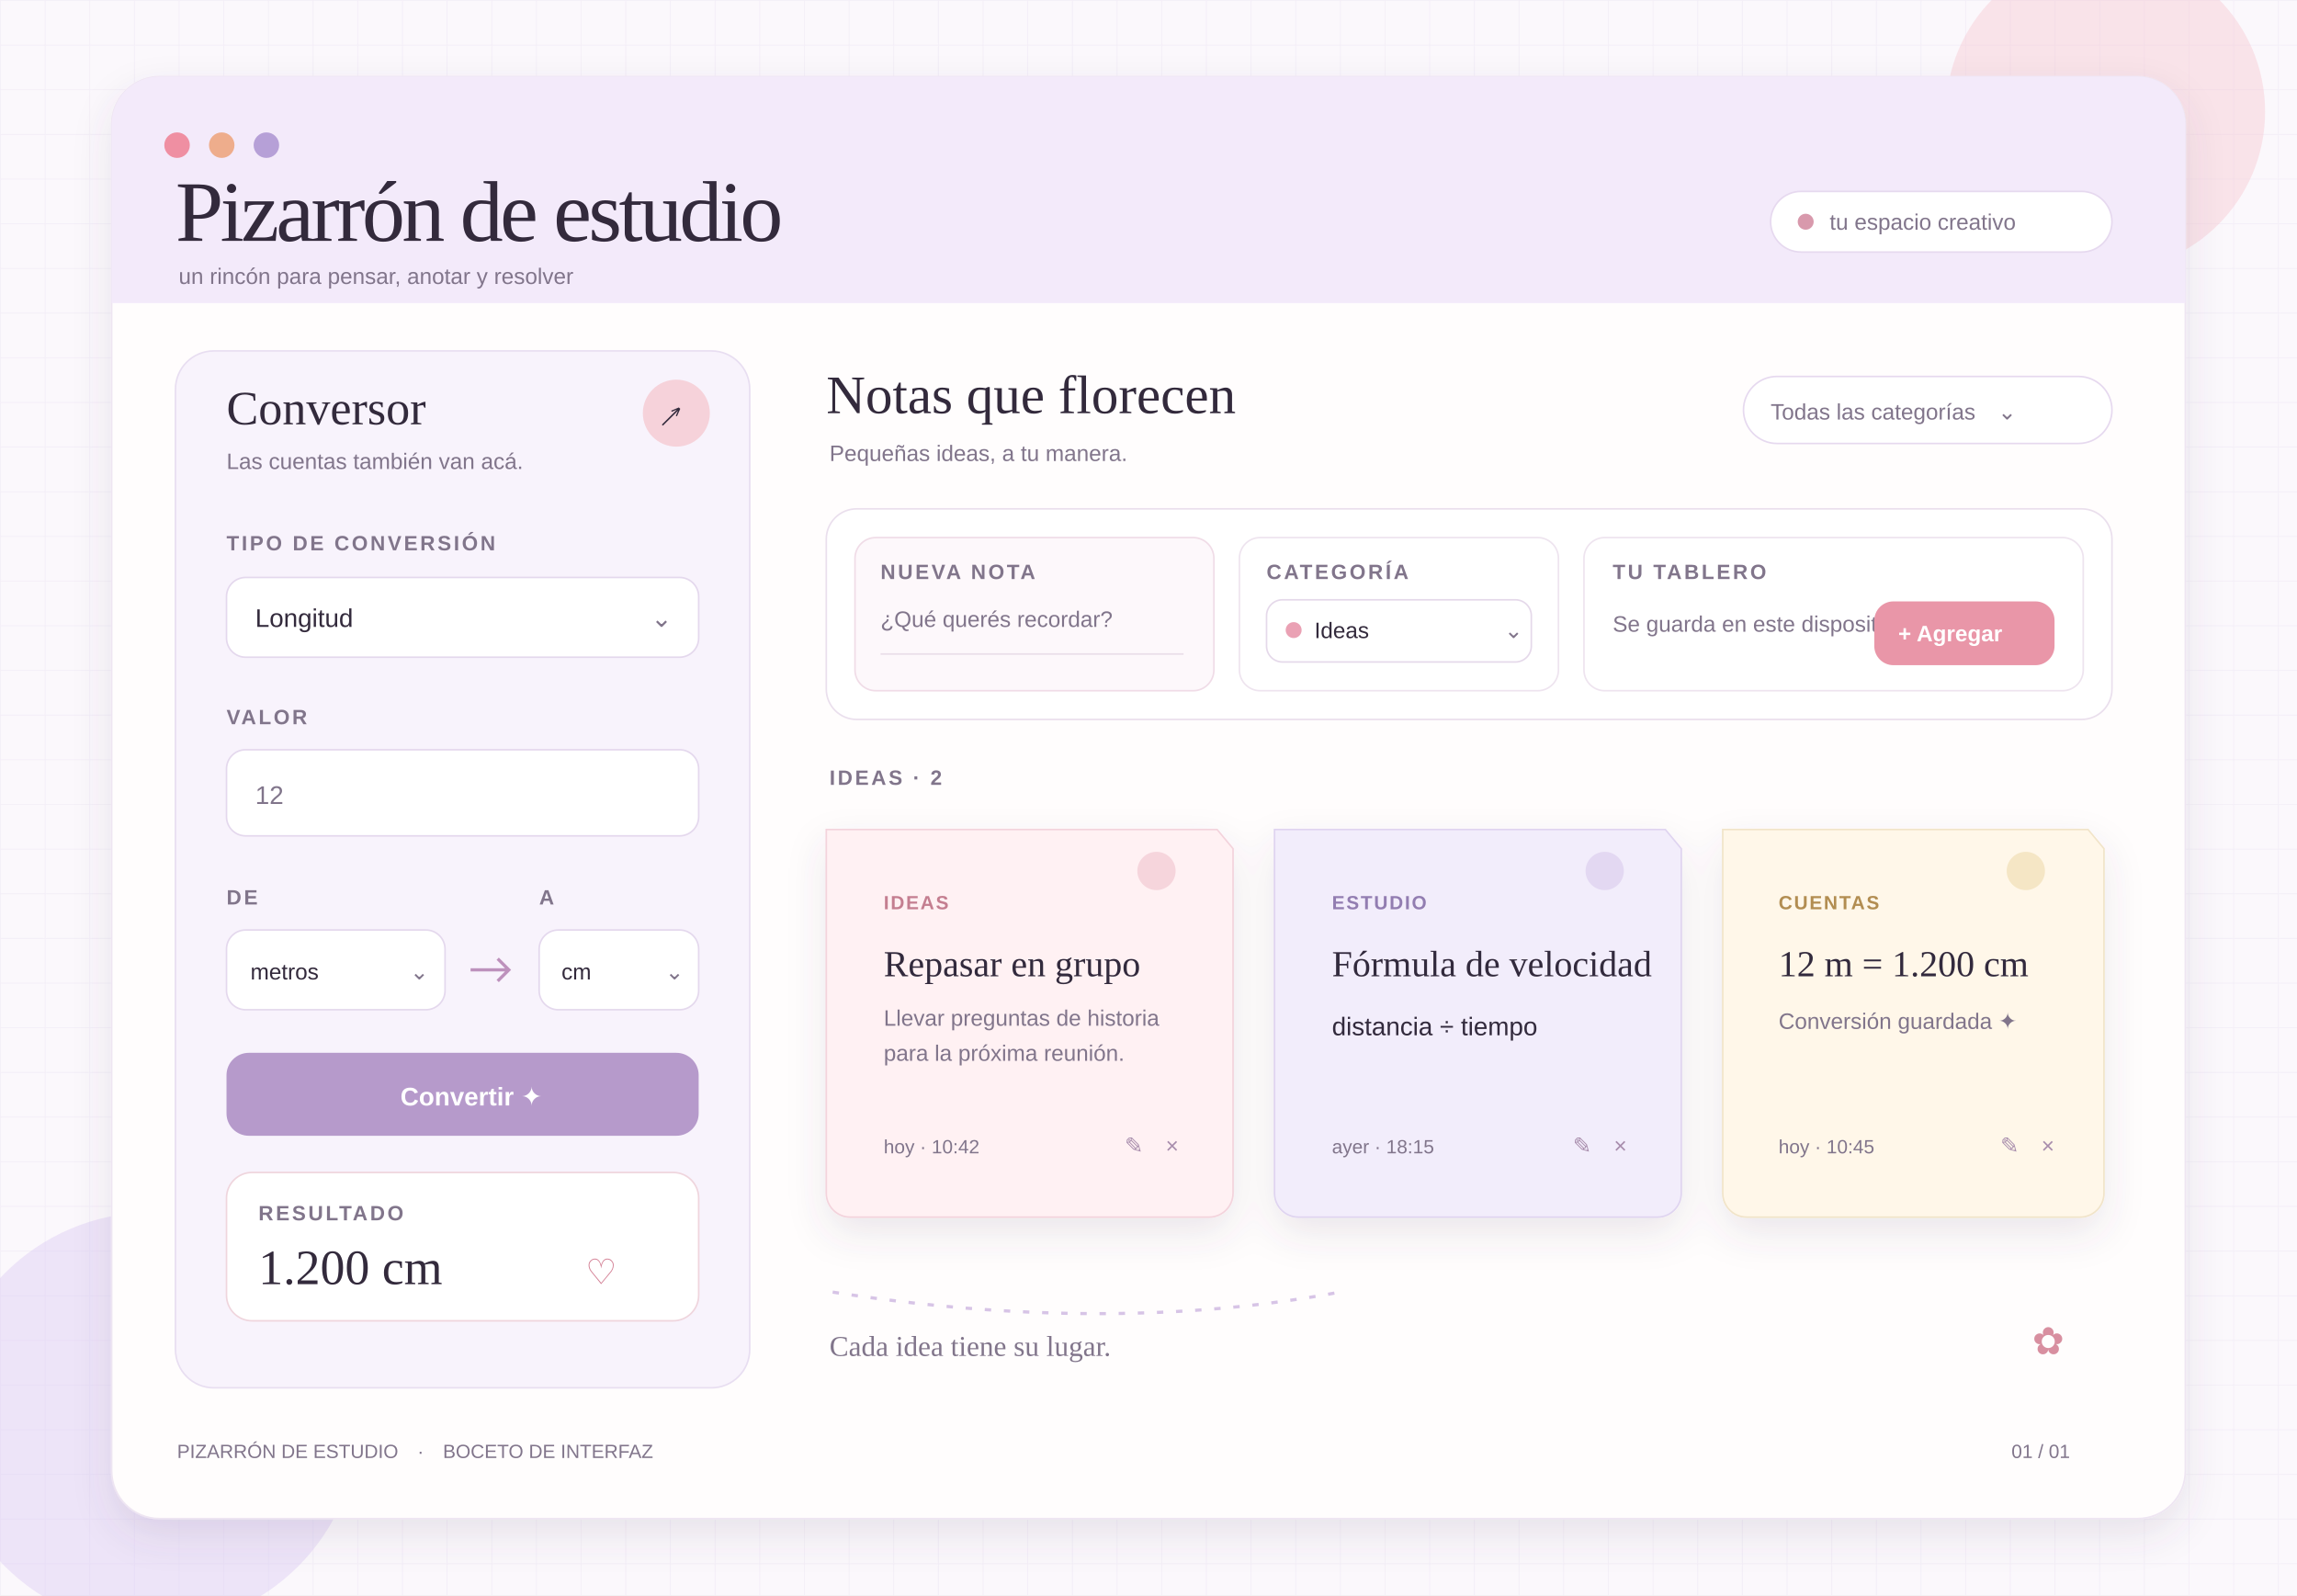
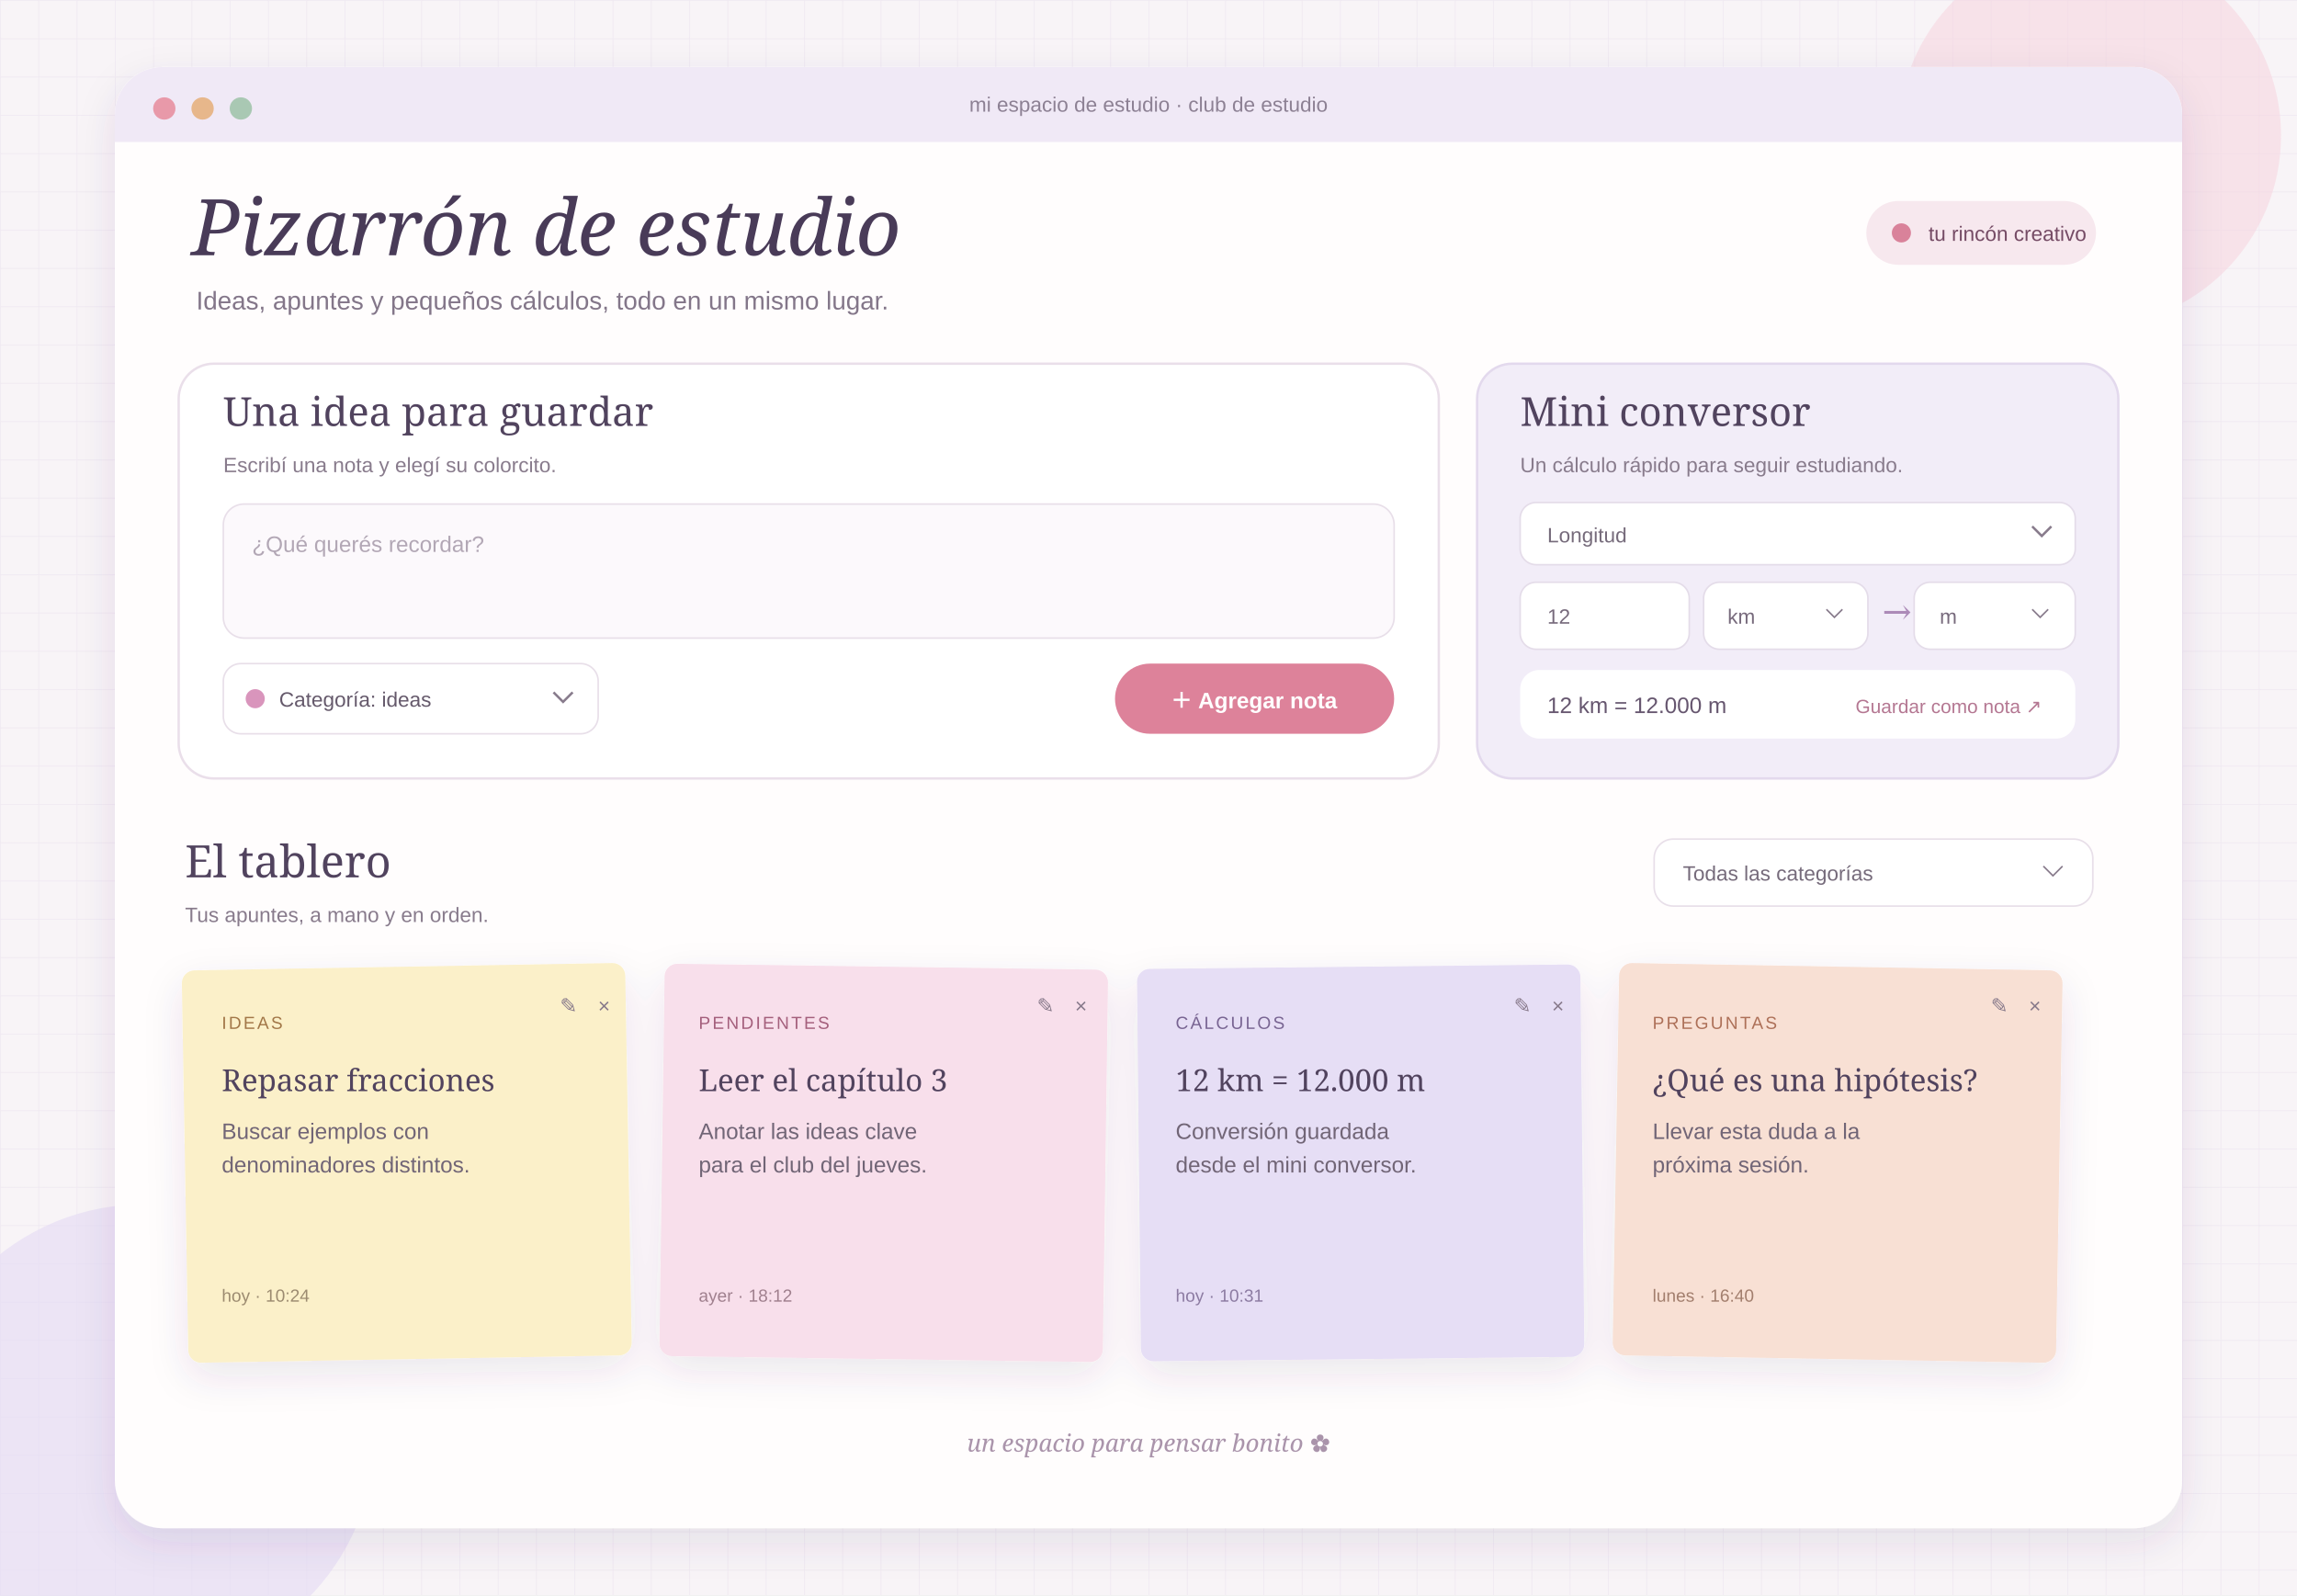
<svg xmlns="http://www.w3.org/2000/svg" width="1440" height="1000" viewBox="0 0 1440 1000" role="img" aria-labelledby="title desc">
  <defs>
-     <pattern id="grid" width="28" height="28" patternUnits="userSpaceOnUse">
-       <path d="M28 0H0V28" fill="none" stroke="#e9e1f1" stroke-width="1" />
+     <pattern id="grid" width="24" height="24" patternUnits="userSpaceOnUse">
+       <path d="M24 0H0V24" fill="none" stroke="#e9e1ed" stroke-width="1" />
    </pattern>
-     <filter id="shadow" x="-20%" y="-20%" width="150%" height="160%">
-       <feDropShadow dx="0" dy="10" stdDeviation="12" flood-color="#594d66" flood-opacity=".12" />
+     <filter id="shadow" x="-20%" y="-20%" width="140%" height="150%">
+       <feDropShadow dx="0" dy="9" stdDeviation="12" flood-color="#554365" flood-opacity=".11" />
    </filter>
-     <style>
-       .sans{font-family:Arial,Helvetica,sans-serif}.serif{font-family:Georgia,'Times New Roman',serif}.ink{fill:#332a3c}.muted{fill:#81758b}.label{font-size:13px;font-weight:700;letter-spacing:1.5px}.small{font-size:14px}.body{font-size:16px}.title{font-size:54px;font-weight:400;letter-spacing:-2px}
-     </style>
  </defs>
-   <rect width="1440" height="1000" fill="#fbf8fc" />
-   <rect width="1440" height="1000" fill="url(#grid)" opacity=".42" />
-   <circle cx="1320" cy="70" r="100" fill="#f6c5d0" opacity=".42" />
-   <circle cx="95" cy="890" r="130" fill="#d9c8f2" opacity=".42" />
-   <rect x="70" y="48" width="1300" height="904" rx="30" fill="#fffdfd" stroke="#eee5f2" filter="url(#shadow)" />
-   <path d="M70 78a30 30 0 0 1 30-30h1240a30 30 0 0 1 30 30v112H70z" fill="#f3eafa" />
-   <circle cx="111" cy="91" r="8" fill="#ef8fa2" />
-   <circle cx="139" cy="91" r="8" fill="#eead8c" />
-   <circle cx="167" cy="91" r="8" fill="#b6a0d7" />
-   <text x="110" y="151" class="serif ink title">Pizarrón de estudio</text>
-   <text x="112" y="178" class="sans muted small">un rincón para pensar, anotar y resolver</text>
-   <rect x="1110" y="120" width="214" height="38" rx="19" fill="#fff" stroke="#e6d9ef" />
-   <circle cx="1132" cy="139" r="5" fill="#d899ac" />
-   <text x="1147" y="144" class="sans muted small">tu espacio creativo</text>
-   <rect x="110" y="220" width="360" height="650" rx="24" fill="#f8f3fc" stroke="#e8def1" />
-   <circle cx="424" cy="259" r="21" fill="#f6d2da" />
-   <text x="415" y="266" class="sans ink body">↗</text>
-   <text x="142" y="266" class="serif ink" font-size="30">Conversor</text>
-   <text x="142" y="294" class="sans muted small">Las cuentas también van acá.</text>
-   <text x="142" y="345" class="sans muted label">TIPO DE CONVERSIÓN</text>
-   <rect x="142" y="362" width="296" height="50" rx="12" fill="#fff" stroke="#e4d8ed" />
-   <text x="160" y="393" class="sans ink body">Longitud</text>
-   <text x="408" y="393" class="sans muted body">⌄</text>
-   <text x="142" y="454" class="sans muted label">VALOR</text>
-   <rect x="142" y="470" width="296" height="54" rx="12" fill="#fff" stroke="#e4d8ed" />
-   <text x="160" y="504" class="sans muted body">12</text>
-   <text x="142" y="567" class="sans muted label">DE</text>
-   <rect x="142" y="583" width="137" height="50" rx="12" fill="#fff" stroke="#e4d8ed" />
-   <text x="157" y="614" class="sans ink small">metros</text>
-   <text x="257" y="614" class="sans muted small">⌄</text>
-   <path d="M295 608h24m-7-7 7 7-7 7" stroke="#bd91bc" stroke-width="2" fill="none" />
-   <text x="338" y="567" class="sans muted label">A</text>
-   <rect x="338" y="583" width="100" height="50" rx="12" fill="#fff" stroke="#e4d8ed" />
-   <text x="352" y="614" class="sans ink small">cm</text>
-   <text x="417" y="614" class="sans muted small">⌄</text>
-   <rect x="142" y="660" width="296" height="52" rx="14" fill="#b69acb" />
-   <text x="251" y="693" class="sans" fill="#fff" font-size="16" font-weight="700">Convertir ✦</text>
-   <rect x="142" y="735" width="296" height="93" rx="16" fill="#fff" stroke="#efd5dd" />
-   <text x="162" y="765" class="sans muted label">RESULTADO</text>
-   <text x="162" y="805" class="serif ink" font-size="31">1.200 cm</text>
-   <text x="367" y="805" class="sans" fill="#d37f94" font-size="22">♡</text>
-   <text x="518" y="259" class="serif ink" font-size="34">Notas que florecen</text>
-   <text x="520" y="289" class="sans muted small">Pequeñas ideas, a tu manera.</text>
-   <rect x="1093" y="236" width="231" height="42" rx="21" fill="#fff" stroke="#e6d9ef" />
-   <text x="1110" y="263" class="sans muted small">Todas las categorías　⌄</text>
-   <rect x="518" y="319" width="806" height="132" rx="19" fill="#fff" stroke="#eadfed" />
-   <rect x="536" y="337" width="225" height="96" rx="13" fill="#fdf8fb" stroke="#f0dce7" />
-   <text x="552" y="363" class="sans muted label">NUEVA NOTA</text>
-   <text x="552" y="393" class="sans muted small">¿Qué querés recordar?</text>
-   <path d="M552 410h190" stroke="#eadfe9" />
-   <rect x="777" y="337" width="200" height="96" rx="13" fill="#fff" stroke="#eee4ef" />
-   <text x="794" y="363" class="sans muted label">CATEGORÍA</text>
-   <rect x="794" y="376" width="166" height="39" rx="10" fill="#fff" stroke="#e5d9ea" />
-   <circle cx="811" cy="395" r="5" fill="#eaa1b4" />
-   <text x="824" y="400" class="sans ink small">Ideas</text>
-   <text x="943" y="400" class="sans muted small">⌄</text>
-   <rect x="993" y="337" width="313" height="96" rx="13" fill="#fff" stroke="#eee4ef" />
-   <text x="1011" y="363" class="sans muted label">TU TABLERO</text>
-   <text x="1011" y="396" class="sans muted small">Se guarda en este dispositivo</text>
-   <rect x="1175" y="377" width="113" height="40" rx="12" fill="#e996a8" />
-   <text x="1190" y="402" class="sans" fill="#fff" font-size="14" font-weight="700">+ Agregar</text>
-   <text x="520" y="492" class="sans muted label">IDEAS · 2</text>
+   <rect width="1440" height="1000" fill="#f8f4f7" />
+   <rect width="1440" height="1000" fill="url(#grid)" opacity=".55" />
+   <circle cx="1310" cy="85" r="120" fill="#f6d4df" opacity=".55" />
+   <circle cx="90" cy="900" r="145" fill="#e5dcf4" opacity=".65" />
+   <rect x="72" y="42" width="1296" height="916" rx="30" fill="#fffdfd" filter="url(#shadow)" />
+   <path d="M102 42h1236a30 30 0 0 1 30 30v17H72V72a30 30 0 0 1 30-30" fill="#f0e9f6" />
+   <circle cx="103" cy="68" r="7" fill="#e899a9" />
+   <circle cx="127" cy="68" r="7" fill="#e7b78b" />
+   <circle cx="151" cy="68" r="7" fill="#a9c8b3" />
+   <text x="720" y="70" text-anchor="middle" font-family="Arial,sans-serif" font-size="13" fill="#8d8194">mi espacio de estudio · club de estudio</text>
+   <text x="120" y="160" font-family="Georgia,serif" font-size="49" font-style="italic" fill="#493b58">Pizarrón de estudio</text>
+   <text x="123" y="194" font-family="Arial,sans-serif" font-size="16" fill="#837689">Ideas, apuntes y pequeños cálculos, todo en un mismo lugar.</text>
+   <g transform="translate(1170 126)">
+     <rect width="144" height="40" rx="20" fill="#f7e8ee" />
+     <circle cx="22" cy="20" r="6" fill="#d9829a" />
+     <text x="39" y="25" font-family="Arial,sans-serif" font-size="13" fill="#754b65">tu rincón creativo</text>
+   </g>
+   <rect x="112" y="228" width="790" height="260" rx="22" fill="#fff" stroke="#eadfea" stroke-width="1.5" />
+   <text x="140" y="267" font-family="Georgia,serif" font-size="25" fill="#51435e">Una idea para guardar</text>
+   <text x="140" y="296" font-family="Arial,sans-serif" font-size="13" fill="#887b8c">Escribí una nota y elegí su colorcito.</text>
+   <rect x="140" y="316" width="734" height="84" rx="13" fill="#fcf9fc" stroke="#e8dfe9" />
+   <text x="158" y="346" font-family="Arial,sans-serif" font-size="14" fill="#b2a7b5">¿Qué querés recordar?</text>
+   <rect x="140" y="416" width="235" height="44" rx="11" fill="#fff" stroke="#e8dfe9" />
+   <circle cx="160" cy="438" r="6" fill="#d995bc" />
+   <text x="175" y="443" font-family="Arial,sans-serif" font-size="13" fill="#65596b">Categoría: ideas</text>
+   <path d="m347 434 6 6 6-6" fill="none" stroke="#887b8c" stroke-width="1.5" />
+   <rect x="699" y="416" width="175" height="44" rx="22" fill="#dd829a" />
+   <text x="786" y="444" text-anchor="middle" font-family="Arial,sans-serif" font-size="14" font-weight="bold" fill="#fff">＋ Agregar nota</text>
+   <rect x="926" y="228" width="402" height="260" rx="22" fill="#f2edf8" stroke="#e3d9ed" stroke-width="1.5" />
+   <text x="953" y="267" font-family="Georgia,serif" font-size="25" fill="#51435e">Mini conversor</text>
+   <text x="953" y="296" font-family="Arial,sans-serif" font-size="13" fill="#887b8c">Un cálculo rápido para seguir estudiando.</text>
+   <rect x="953" y="315" width="348" height="39" rx="10" fill="#fff" stroke="#e4dce9" />
+   <text x="970" y="340" font-family="Arial,sans-serif" font-size="13" fill="#766b7b">Longitud</text>
+   <path d="m1274 330 6 6 6-6" fill="none" stroke="#887b8c" stroke-width="1.5" />
+   <rect x="953" y="365" width="106" height="42" rx="10" fill="#fff" stroke="#e4dce9" />
+   <text x="970" y="391" font-family="Arial,sans-serif" font-size="13" fill="#776a7c">12</text>
+   <rect x="1068" y="365" width="103" height="42" rx="10" fill="#fff" stroke="#e4dce9" />
+   <text x="1083" y="391" font-family="Arial,sans-serif" font-size="13" fill="#776a7c">km</text>
+   <path d="m1145 382 5 5 5-5" fill="none" stroke="#887b8c" />
+   <text x="1180" y="391" font-family="Georgia,serif" font-size="22" fill="#ac8ab8">→</text>
+   <rect x="1200" y="365" width="101" height="42" rx="10" fill="#fff" stroke="#e4dce9" />
+   <text x="1216" y="391" font-family="Arial,sans-serif" font-size="13" fill="#776a7c">m</text>
+   <path d="m1274 382 5 5 5-5" fill="none" stroke="#887b8c" />
+   <rect x="953" y="420" width="348" height="43" rx="12" fill="#fff" />
+   <text x="970" y="447" font-family="Arial,sans-serif" font-size="14" fill="#66566f">12 km = 12.000 m</text>
+   <text x="1280" y="447" text-anchor="end" font-family="Arial,sans-serif" font-size="12" fill="#b47792">Guardar como nota ↗</text>
+   <text x="116" y="550" font-family="Georgia,serif" font-size="28" fill="#51435e">El tablero</text>
+   <text x="116" y="578" font-family="Arial,sans-serif" font-size="13" fill="#887b8c">Tus apuntes, a mano y en orden.</text>
+   <rect x="1037" y="526" width="275" height="42" rx="12" fill="#fff" stroke="#e8dfe9" />
+   <text x="1055" y="552" font-family="Arial,sans-serif" font-size="13" fill="#766b7b">Todas las categorías</text>
+   <path d="m1281 543 6 6 6-6" fill="none" stroke="#887b8c" />
  <g filter="url(#shadow)">
-     <path d="M518 520h245l10 12v216a15 15 0 0 1-15 15H533a15 15 0 0 1-15-15z" fill="#fff1f3" />
-     <path d="M518 520h245l10 12v216a15 15 0 0 1-15 15H533a15 15 0 0 1-15-15z" fill="none" stroke="#f3d3dc" />
-     <circle cx="725" cy="546" r="12" fill="#f6d5dc" />
-     <text x="554" y="570" class="sans" fill="#c47e90" font-size="12" font-weight="700" letter-spacing="1">IDEAS</text>
-     <text x="554" y="612" class="serif ink" font-size="23">Repasar en grupo</text>
-     <text x="554" y="643" class="sans muted small">Llevar preguntas de historia</text>
-     <text x="554" y="665" class="sans muted small">para la próxima reunión.</text>
-     <text x="554" y="723" class="sans muted" font-size="12">hoy · 10:42</text>
-     <text x="705" y="723" class="sans" fill="#a88dac" font-size="14">✎　×</text>
-     <path d="M799 520h245l10 12v216a15 15 0 0 1-15 15H814a15 15 0 0 1-15-15z" fill="#f2edfb" stroke="#dfd4f0" />
-     <circle cx="1006" cy="546" r="12" fill="#e3d8f2" />
-     <text x="835" y="570" class="sans" fill="#927db1" font-size="12" font-weight="700" letter-spacing="1">ESTUDIO</text>
-     <text x="835" y="612" class="serif ink" font-size="23">Fórmula de velocidad</text>
-     <text x="835" y="649" class="sans ink body">distancia ÷ tiempo</text>
-     <text x="835" y="723" class="sans muted" font-size="12">ayer · 18:15</text>
-     <text x="986" y="723" class="sans" fill="#a88dac" font-size="14">✎　×</text>
-     <path d="M1080 520h229l10 12v216a15 15 0 0 1-15 15h-209a15 15 0 0 1-15-15z" fill="#fff7e9" stroke="#f1e4c9" />
-     <circle cx="1270" cy="546" r="12" fill="#f5e6c5" />
-     <text x="1115" y="570" class="sans" fill="#b28d51" font-size="12" font-weight="700" letter-spacing="1">CUENTAS</text>
-     <text x="1115" y="612" class="serif ink" font-size="23">12 m = 1.200 cm</text>
-     <text x="1115" y="645" class="sans muted small">Conversión guardada ✦</text>
-     <text x="1115" y="723" class="sans muted" font-size="12">hoy · 10:45</text>
-     <text x="1254" y="723" class="sans" fill="#a88dac" font-size="14">✎　×</text>
+     <rect x="116" y="606" width="278" height="246" rx="8" fill="#fbf0c9" transform="rotate(-1 255 729)" />
+     <rect x="415" y="606" width="278" height="246" rx="8" fill="#f8dfeb" transform="rotate(.8 554 729)" />
+     <rect x="714" y="606" width="278" height="246" rx="8" fill="#e6def5" transform="rotate(-.6 853 729)" />
+     <rect x="1013" y="606" width="278" height="246" rx="8" fill="#f8e0d4" transform="rotate(1 1152 729)" />
  </g>
-   <path d="M522 810c115 18 222 18 318 0" fill="none" stroke="#d7c4e6" stroke-width="2" stroke-dasharray="4 8" />
-   <text x="520" y="850" class="serif muted" font-size="18">Cada idea tiene su lugar.</text>
-   <text x="1274" y="849" class="sans" fill="#d88fa0" font-size="24">✿</text>
-   <text x="111" y="914" class="sans muted" font-size="12">PIZARRÓN DE ESTUDIO　·　BOCETO DE INTERFAZ</text>
-   <text x="1261" y="914" class="sans muted" font-size="12">01 / 01</text>
+   <g font-family="Arial,sans-serif">
+     <text x="139" y="645" font-size="11" letter-spacing="1.3" fill="#a27748">IDEAS</text>
+     <text x="139" y="684" font-family="Georgia,serif" font-size="19" fill="#51435e">Repasar fracciones</text>
+     <text x="139" y="714" font-size="14" fill="#716576">Buscar ejemplos con</text>
+     <text x="139" y="735" font-size="14" fill="#716576">denominadores distintos.</text>
+     <text x="139" y="816" font-size="11" fill="#9c8b70">hoy · 10:24</text>
+     <text x="438" y="645" font-size="11" letter-spacing="1.3" fill="#a45f7c">PENDIENTES</text>
+     <text x="438" y="684" font-family="Georgia,serif" font-size="19" fill="#51435e">Leer el capítulo 3</text>
+     <text x="438" y="714" font-size="14" fill="#716576">Anotar las ideas clave</text>
+     <text x="438" y="735" font-size="14" fill="#716576">para el club del jueves.</text>
+     <text x="438" y="816" font-size="11" fill="#a0808e">ayer · 18:12</text>
+     <text x="737" y="645" font-size="11" letter-spacing="1.3" fill="#786492">CÁLCULOS</text>
+     <text x="737" y="684" font-family="Georgia,serif" font-size="19" fill="#51435e">12 km = 12.000 m</text>
+     <text x="737" y="714" font-size="14" fill="#716576">Conversión guardada</text>
+     <text x="737" y="735" font-size="14" fill="#716576">desde el mini conversor.</text>
+     <text x="737" y="816" font-size="11" fill="#8c7ba2">hoy · 10:31</text>
+     <text x="1036" y="645" font-size="11" letter-spacing="1.3" fill="#ad7058">PREGUNTAS</text>
+     <text x="1036" y="684" font-family="Georgia,serif" font-size="19" fill="#51435e">¿Qué es una hipótesis?</text>
+     <text x="1036" y="714" font-size="14" fill="#716576">Llevar esta duda a la</text>
+     <text x="1036" y="735" font-size="14" fill="#716576">próxima sesión.</text>
+     <text x="1036" y="816" font-size="11" fill="#a27e6d">lunes · 16:40</text>
+   </g>
+   <g fill="#87798a" font-family="Arial,sans-serif" font-size="13">
+     <text x="351" y="635">✎　×</text>
+     <text x="650" y="635">✎　×</text>
+     <text x="949" y="635">✎　×</text>
+     <text x="1248" y="635">✎　×</text>
+   </g>
+   <text x="720" y="910" text-anchor="middle" font-family="Georgia,serif" font-size="15" font-style="italic" fill="#aa94ab">un espacio para pensar bonito ✿</text>
</svg>
